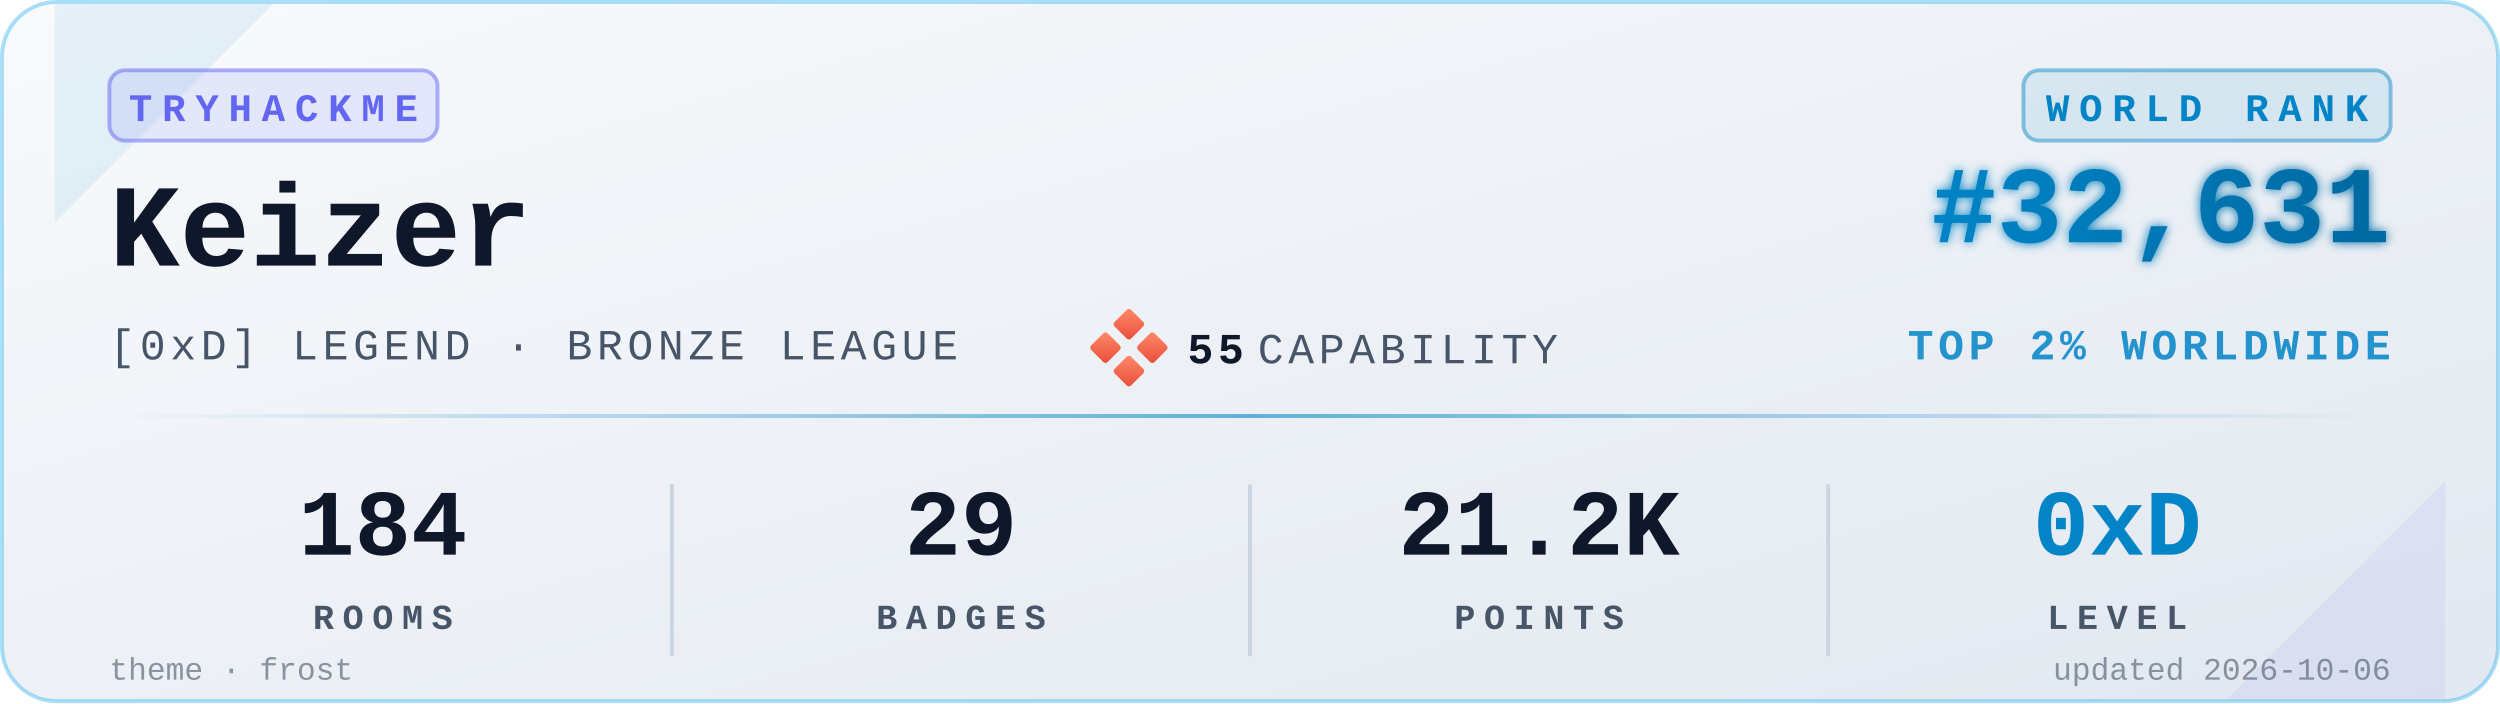
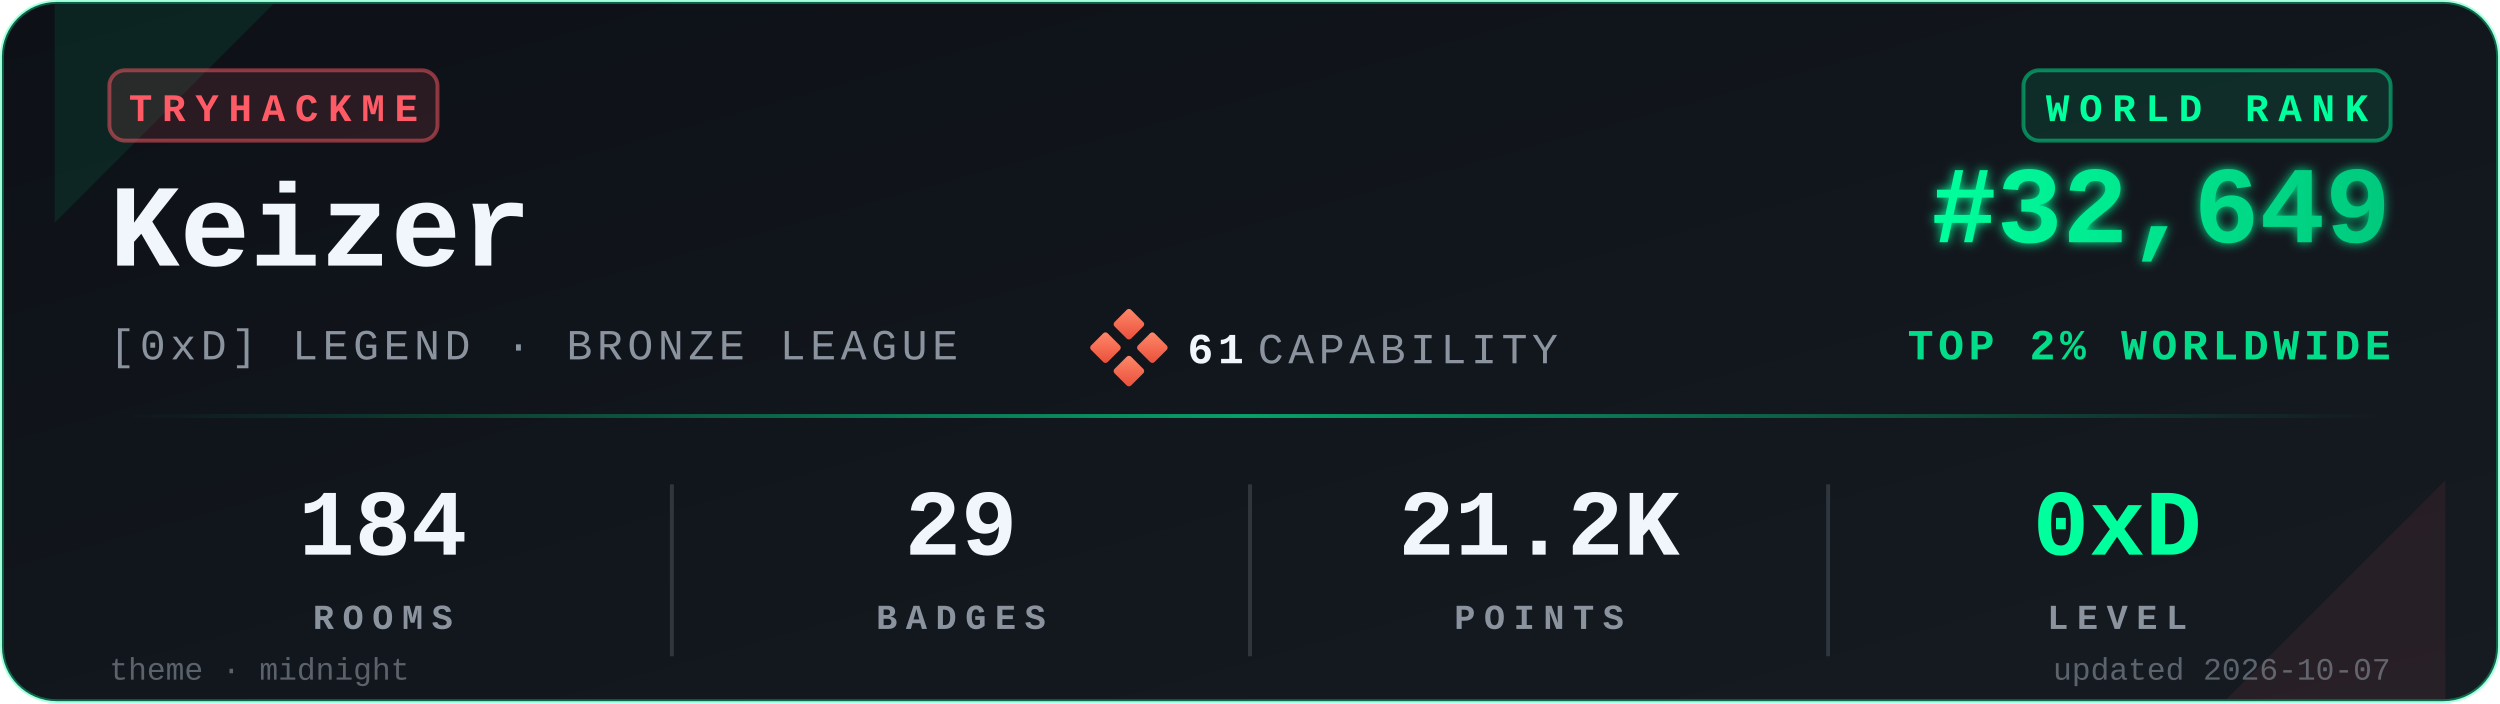
<svg xmlns="http://www.w3.org/2000/svg" viewBox="0 0 640 180" width="640" height="180" role="img" aria-label="TryHackMe stats for Keizer">
  <defs>
    <linearGradient id="bgGrad" x1="0" y1="0" x2="1" y2="1">
-       <stop offset="0%" stop-color="#f8fafc" />
-       <stop offset="100%" stop-color="#e2e8f0" />
+       <stop offset="0%" stop-color="#0d1117" />
+       <stop offset="100%" stop-color="#161b22" />
    </linearGradient>
    <linearGradient id="rankGrad" x1="0" y1="0" x2="1" y2="0">
-       <stop offset="0%" stop-color="#0284C7" />
-       <stop offset="100%" stop-color="#0369A1" />
+       <stop offset="0%" stop-color="#00FF9D" />
+       <stop offset="100%" stop-color="#00C97D" />
    </linearGradient>
    <linearGradient id="accentGrad" x1="0" y1="0" x2="1" y2="0">
-       <stop offset="0%" stop-color="#0284C7" stop-opacity="0" />
-       <stop offset="50%" stop-color="#0284C7" stop-opacity="0.6" />
-       <stop offset="100%" stop-color="#0284C7" stop-opacity="0" />
+       <stop offset="0%" stop-color="#00FF9D" stop-opacity="0" />
+       <stop offset="50%" stop-color="#00FF9D" stop-opacity="0.6" />
+       <stop offset="100%" stop-color="#00FF9D" stop-opacity="0" />
    </linearGradient>
    <linearGradient id="capGrad" x1="0" y1="0" x2="1" y2="1">
      <stop offset="0%" stop-color="#ff8a6b" />
      <stop offset="100%" stop-color="#e94e3a" />
    </linearGradient>
    <filter id="glow" x="-20%" y="-20%" width="140%" height="140%">
      <feGaussianBlur stdDeviation="1.4" result="b" />
      <feMerge>
        <feMergeNode in="b" />
        <feMergeNode in="SourceGraphic" />
      </feMerge>
    </filter>
  </defs>
-   <rect x="0.5" y="0.5" width="639" height="179" rx="14" ry="14" fill="url(#bgGrad)" stroke="#0EA5E9" stroke-opacity="0.35" stroke-width="1" />
-   <path d="M 14,1 L 70,1 L 14,57 Z" fill="#0284C7" opacity="0.08" />
-   <path d="M 626,179 L 570,179 L 626,123 Z" fill="#6366F1" opacity="0.08" />
+   <rect x="0.5" y="0.5" width="639" height="179" rx="14" ry="14" fill="url(#bgGrad)" stroke="#00FF9D" stroke-opacity="0.35" stroke-width="1" />
+   <path d="M 14,1 L 70,1 L 14,57 Z" fill="#00FF9D" opacity="0.08" />
+   <path d="M 626,179 L 570,179 L 626,123 Z" fill="#FF5B67" opacity="0.08" />
  <g transform="translate(28,18)">
-     <rect x="0" y="0" width="84" height="18" rx="4" ry="4" fill="#6366F1" fill-opacity="0.12" stroke="#6366F1" stroke-opacity="0.5" />
-     <text x="42" y="13" fill="#6366F1" font-family="ui-monospace,'SF Mono','Menlo','Cascadia Code','Consolas','Liberation Mono',monospace" font-size="10" font-weight="700" letter-spacing="2.5" text-anchor="middle">TRYHACKME</text>
+     <rect x="0" y="0" width="84" height="18" rx="4" ry="4" fill="#FF5B67" fill-opacity="0.12" stroke="#FF5B67" stroke-opacity="0.5" />
+     <text x="42" y="13" fill="#FF5B67" font-family="ui-monospace,'SF Mono','Menlo','Cascadia Code','Consolas','Liberation Mono',monospace" font-size="10" font-weight="700" letter-spacing="2.5" text-anchor="middle">TRYHACKME</text>
  </g>
-   <text x="28" y="68" fill="#0f172a" font-family="ui-monospace,'SF Mono','Menlo','Cascadia Code','Consolas','Liberation Mono',monospace" font-size="30" font-weight="700">Keizer</text>
-   <text x="28" y="92" fill="#475569" font-family="ui-monospace,'SF Mono','Menlo','Cascadia Code','Consolas','Liberation Mono',monospace" font-size="11" font-weight="500" letter-spacing="1.2">[0xD] LEGEND · BRONZE LEAGUE</text>
+   <text x="28" y="68" fill="#f0f6fc" font-family="ui-monospace,'SF Mono','Menlo','Cascadia Code','Consolas','Liberation Mono',monospace" font-size="30" font-weight="700">Keizer</text>
+   <text x="28" y="92" fill="#8b949e" font-family="ui-monospace,'SF Mono','Menlo','Cascadia Code','Consolas','Liberation Mono',monospace" font-size="11" font-weight="500" letter-spacing="1.2">[0xD] LEGEND · BRONZE LEAGUE</text>
  <g transform="translate(280,80)">
    <rect x="6" y="0" width="6" height="6" rx="0.8" fill="url(#capGrad)" transform="rotate(45 9 3)" />
    <rect x="0" y="6" width="6" height="6" rx="0.8" fill="url(#capGrad)" transform="rotate(45 3 9)" />
    <rect x="12" y="6" width="6" height="6" rx="0.8" fill="url(#capGrad)" transform="rotate(45 15 9)" />
    <rect x="6" y="12" width="6" height="6" rx="0.8" fill="url(#capGrad)" transform="rotate(45 9 15)" />
-     <text x="24" y="13" fill="#0f172a" font-family="ui-monospace,'SF Mono','Menlo','Cascadia Code','Consolas','Liberation Mono',monospace" font-size="11" font-weight="700" letter-spacing="1.2">55</text>
-     <text x="42" y="13" fill="#475569" font-family="ui-monospace,'SF Mono','Menlo','Cascadia Code','Consolas','Liberation Mono',monospace" font-size="11" font-weight="500" letter-spacing="1.2">CAPABILITY</text>
+     <text x="24" y="13" fill="#f0f6fc" font-family="ui-monospace,'SF Mono','Menlo','Cascadia Code','Consolas','Liberation Mono',monospace" font-size="11" font-weight="700" letter-spacing="1.2">61</text>
+     <text x="42" y="13" fill="#8b949e" font-family="ui-monospace,'SF Mono','Menlo','Cascadia Code','Consolas','Liberation Mono',monospace" font-size="11" font-weight="500" letter-spacing="1.2">CAPABILITY</text>
  </g>
  <g transform="translate(612,18)">
-     <rect x="-94" y="0" width="94" height="18" rx="4" ry="4" fill="#0284C7" fill-opacity="0.10" stroke="#0284C7" stroke-opacity="0.45" />
-     <text x="-47" y="13" fill="#0284C7" font-family="ui-monospace,'SF Mono','Menlo','Cascadia Code','Consolas','Liberation Mono',monospace" font-size="10" font-weight="700" letter-spacing="2.5" text-anchor="middle">WORLD RANK</text>
+     <rect x="-94" y="0" width="94" height="18" rx="4" ry="4" fill="#00FF9D" fill-opacity="0.10" stroke="#00FF9D" stroke-opacity="0.45" />
+     <text x="-47" y="13" fill="#00FF9D" font-family="ui-monospace,'SF Mono','Menlo','Cascadia Code','Consolas','Liberation Mono',monospace" font-size="10" font-weight="700" letter-spacing="2.5" text-anchor="middle">WORLD RANK</text>
  </g>
-   <text x="612" y="62" fill="url(#rankGrad)" font-family="ui-monospace,'SF Mono','Menlo','Cascadia Code','Consolas','Liberation Mono',monospace" font-size="28" font-weight="700" text-anchor="end" filter="url(#glow)">#32,631</text>
-   <text x="612" y="92" fill="#0284C7" fill-opacity="0.85" font-family="ui-monospace,'SF Mono','Menlo','Cascadia Code','Consolas','Liberation Mono',monospace" font-size="11" font-weight="600" letter-spacing="1.2" text-anchor="end">TOP 2% WORLDWIDE</text>
+   <text x="612" y="62" fill="url(#rankGrad)" font-family="ui-monospace,'SF Mono','Menlo','Cascadia Code','Consolas','Liberation Mono',monospace" font-size="28" font-weight="700" text-anchor="end" filter="url(#glow)">#32,649</text>
+   <text x="612" y="92" fill="#00FF9D" fill-opacity="0.85" font-family="ui-monospace,'SF Mono','Menlo','Cascadia Code','Consolas','Liberation Mono',monospace" font-size="11" font-weight="600" letter-spacing="1.2" text-anchor="end">TOP 2% WORLDWIDE</text>
  <rect x="28" y="106" width="584" height="1" fill="url(#accentGrad)" />
  <g font-family="ui-monospace,'SF Mono','Menlo','Cascadia Code','Consolas','Liberation Mono',monospace" text-anchor="middle">
-     <text x="98" y="142" fill="#0f172a" font-size="24" font-weight="700">184</text>
-     <text x="98" y="161" fill="#475569" font-size="9" font-weight="600" letter-spacing="2.2">ROOMS</text>
-     <text x="246" y="142" fill="#0f172a" font-size="24" font-weight="700">29</text>
-     <text x="246" y="161" fill="#475569" font-size="9" font-weight="600" letter-spacing="2.2">BADGES</text>
-     <text x="394" y="142" fill="#0f172a" font-size="24" font-weight="700">21.2K</text>
-     <text x="394" y="161" fill="#475569" font-size="9" font-weight="600" letter-spacing="2.2">POINTS</text>
-     <text x="542" y="142" fill="#0284C7" font-size="24" font-weight="700">0xD</text>
-     <text x="542" y="161" fill="#475569" font-size="9" font-weight="600" letter-spacing="2.2">LEVEL</text>
+     <text x="98" y="142" fill="#f0f6fc" font-size="24" font-weight="700">184</text>
+     <text x="98" y="161" fill="#8b949e" font-size="9" font-weight="600" letter-spacing="2.2">ROOMS</text>
+     <text x="246" y="142" fill="#f0f6fc" font-size="24" font-weight="700">29</text>
+     <text x="246" y="161" fill="#8b949e" font-size="9" font-weight="600" letter-spacing="2.2">BADGES</text>
+     <text x="394" y="142" fill="#f0f6fc" font-size="24" font-weight="700">21.2K</text>
+     <text x="394" y="161" fill="#8b949e" font-size="9" font-weight="600" letter-spacing="2.2">POINTS</text>
+     <text x="542" y="142" fill="#00FF9D" font-size="24" font-weight="700">0xD</text>
+     <text x="542" y="161" fill="#8b949e" font-size="9" font-weight="600" letter-spacing="2.2">LEVEL</text>
  </g>
-   <line x1="172" y1="124" x2="172" y2="168" stroke="#cbd5e1" stroke-width="1" />
-   <line x1="320" y1="124" x2="320" y2="168" stroke="#cbd5e1" stroke-width="1" />
-   <line x1="468" y1="124" x2="468" y2="168" stroke="#cbd5e1" stroke-width="1" />
-   <text x="28" y="174" fill="#475569" fill-opacity="0.6" font-family="ui-monospace,'SF Mono','Menlo','Cascadia Code','Consolas','Liberation Mono',monospace" font-size="8" font-weight="500">theme · frost</text>
-   <text x="612" y="174" fill="#475569" fill-opacity="0.6" font-family="ui-monospace,'SF Mono','Menlo','Cascadia Code','Consolas','Liberation Mono',monospace" font-size="8" font-weight="500" text-anchor="end">updated 2026-10-06</text>
+   <line x1="172" y1="124" x2="172" y2="168" stroke="#30363d" stroke-width="1" />
+   <line x1="320" y1="124" x2="320" y2="168" stroke="#30363d" stroke-width="1" />
+   <line x1="468" y1="124" x2="468" y2="168" stroke="#30363d" stroke-width="1" />
+   <text x="28" y="174" fill="#8b949e" fill-opacity="0.6" font-family="ui-monospace,'SF Mono','Menlo','Cascadia Code','Consolas','Liberation Mono',monospace" font-size="8" font-weight="500">theme · midnight</text>
+   <text x="612" y="174" fill="#8b949e" fill-opacity="0.6" font-family="ui-monospace,'SF Mono','Menlo','Cascadia Code','Consolas','Liberation Mono',monospace" font-size="8" font-weight="500" text-anchor="end">updated 2026-10-07</text>
</svg>
